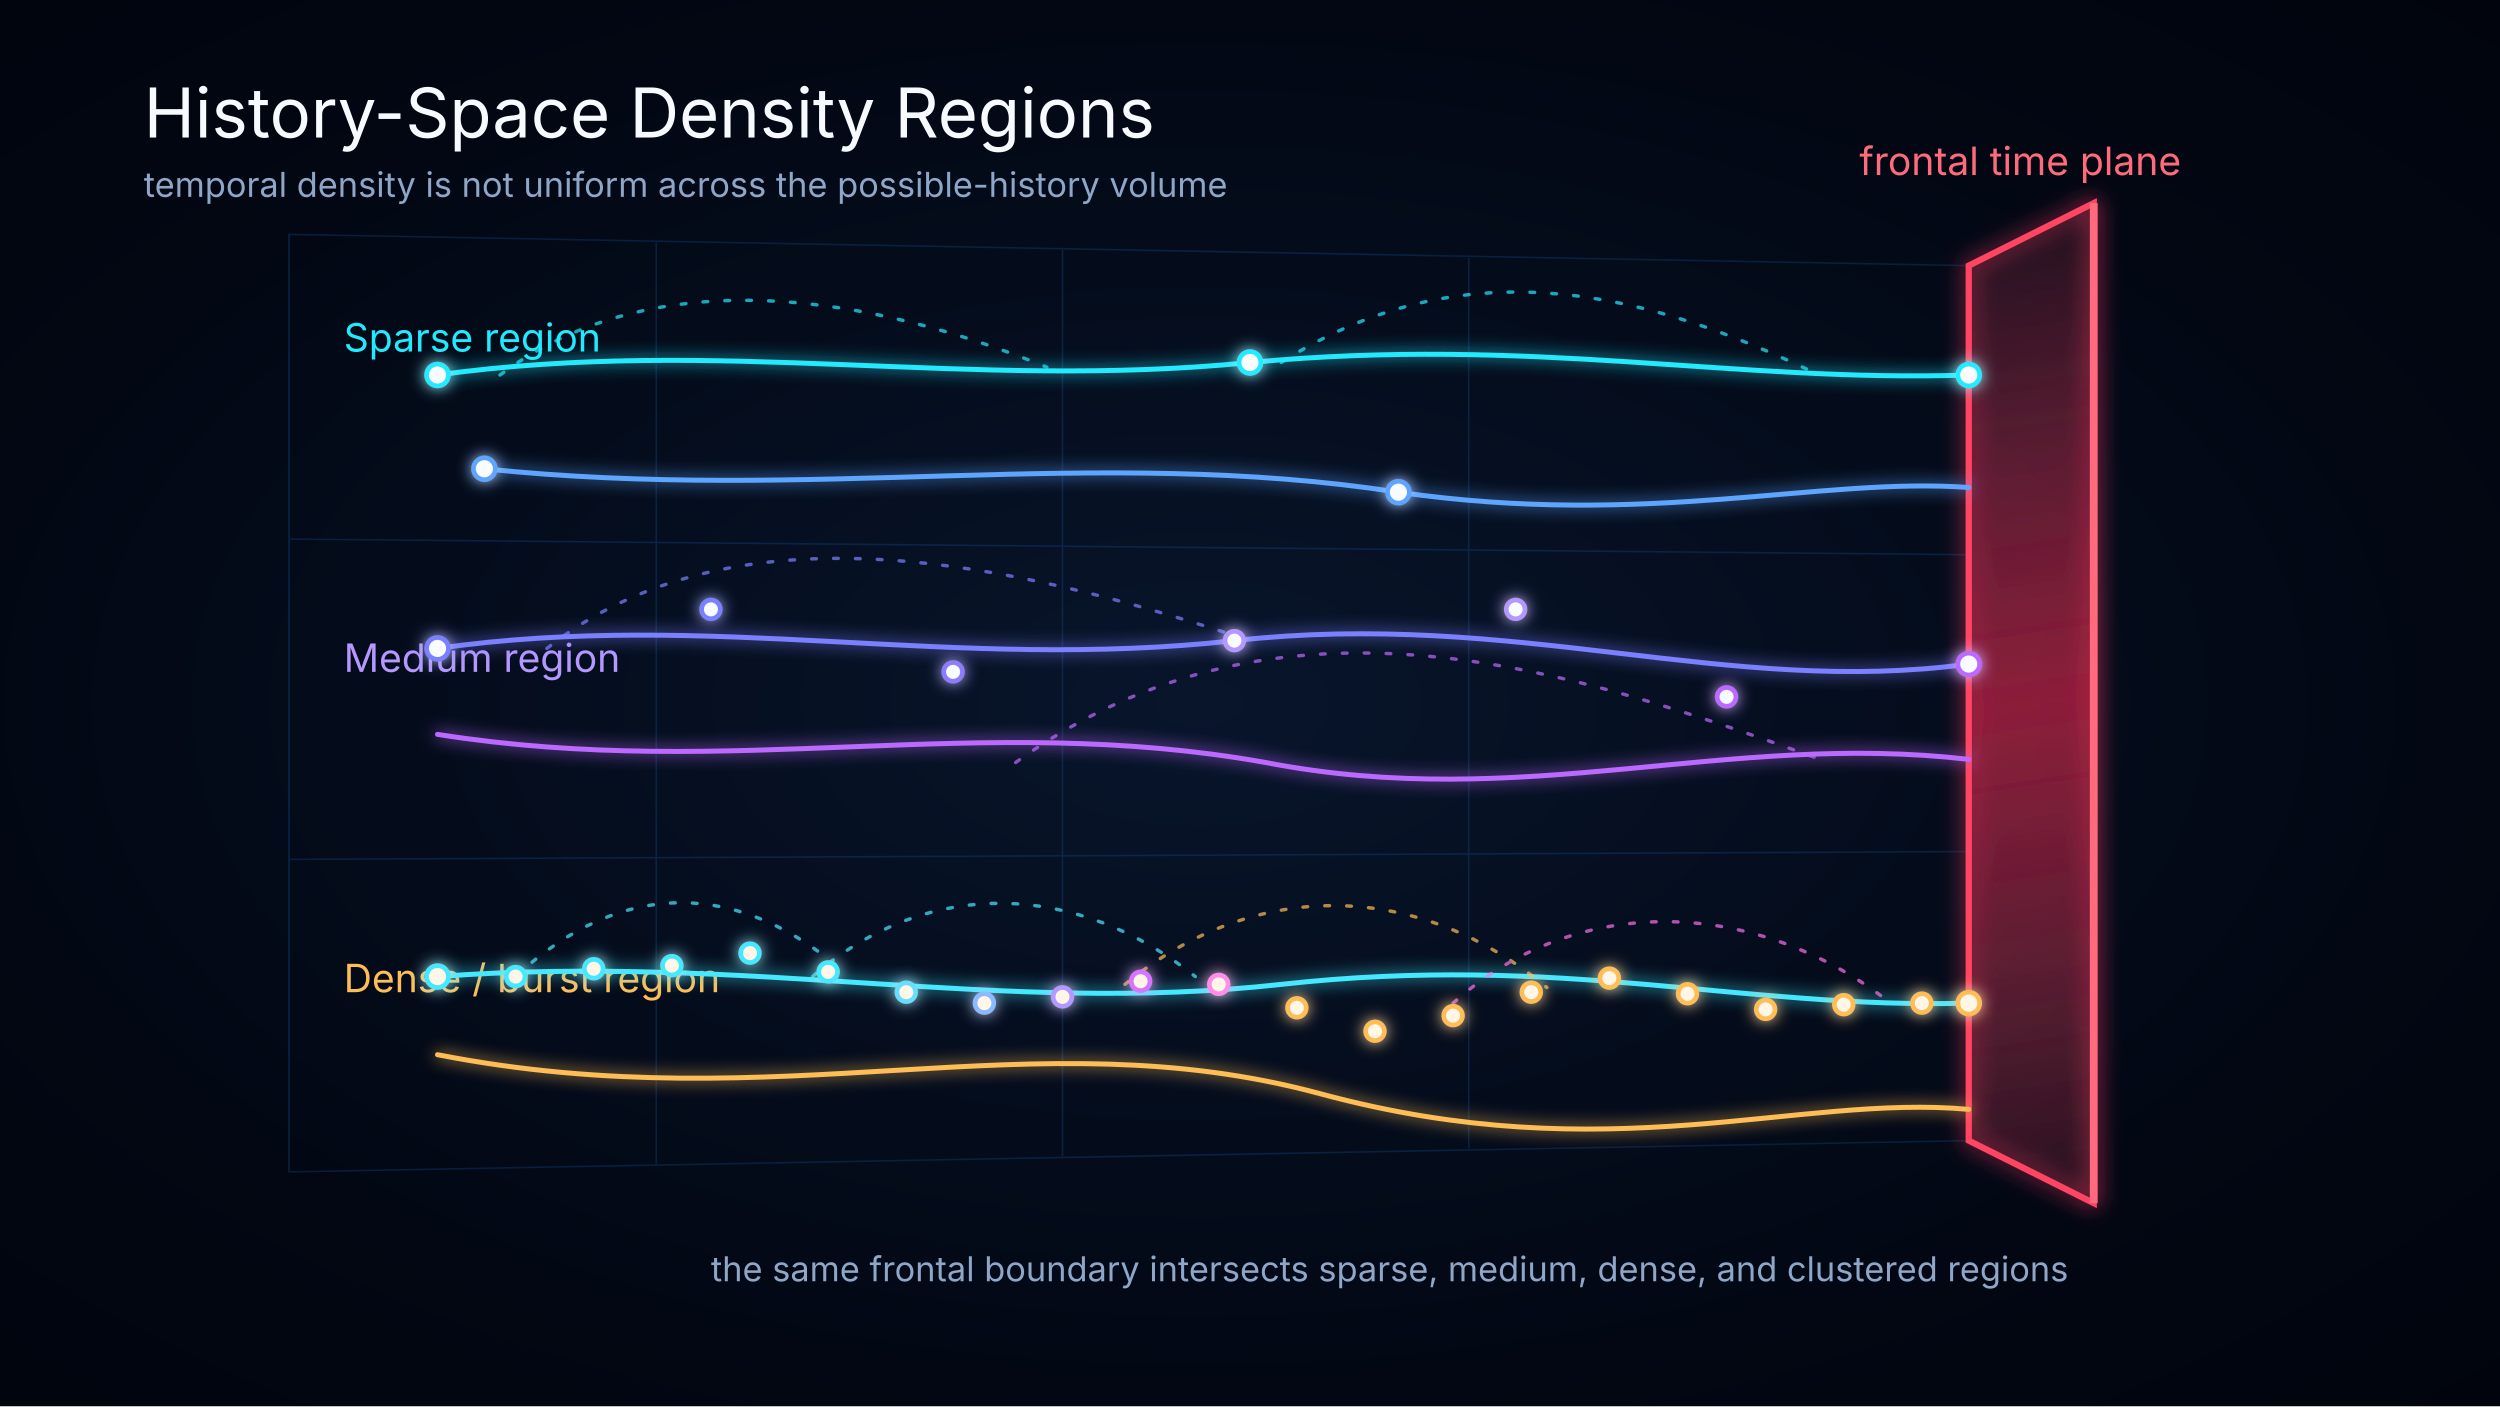
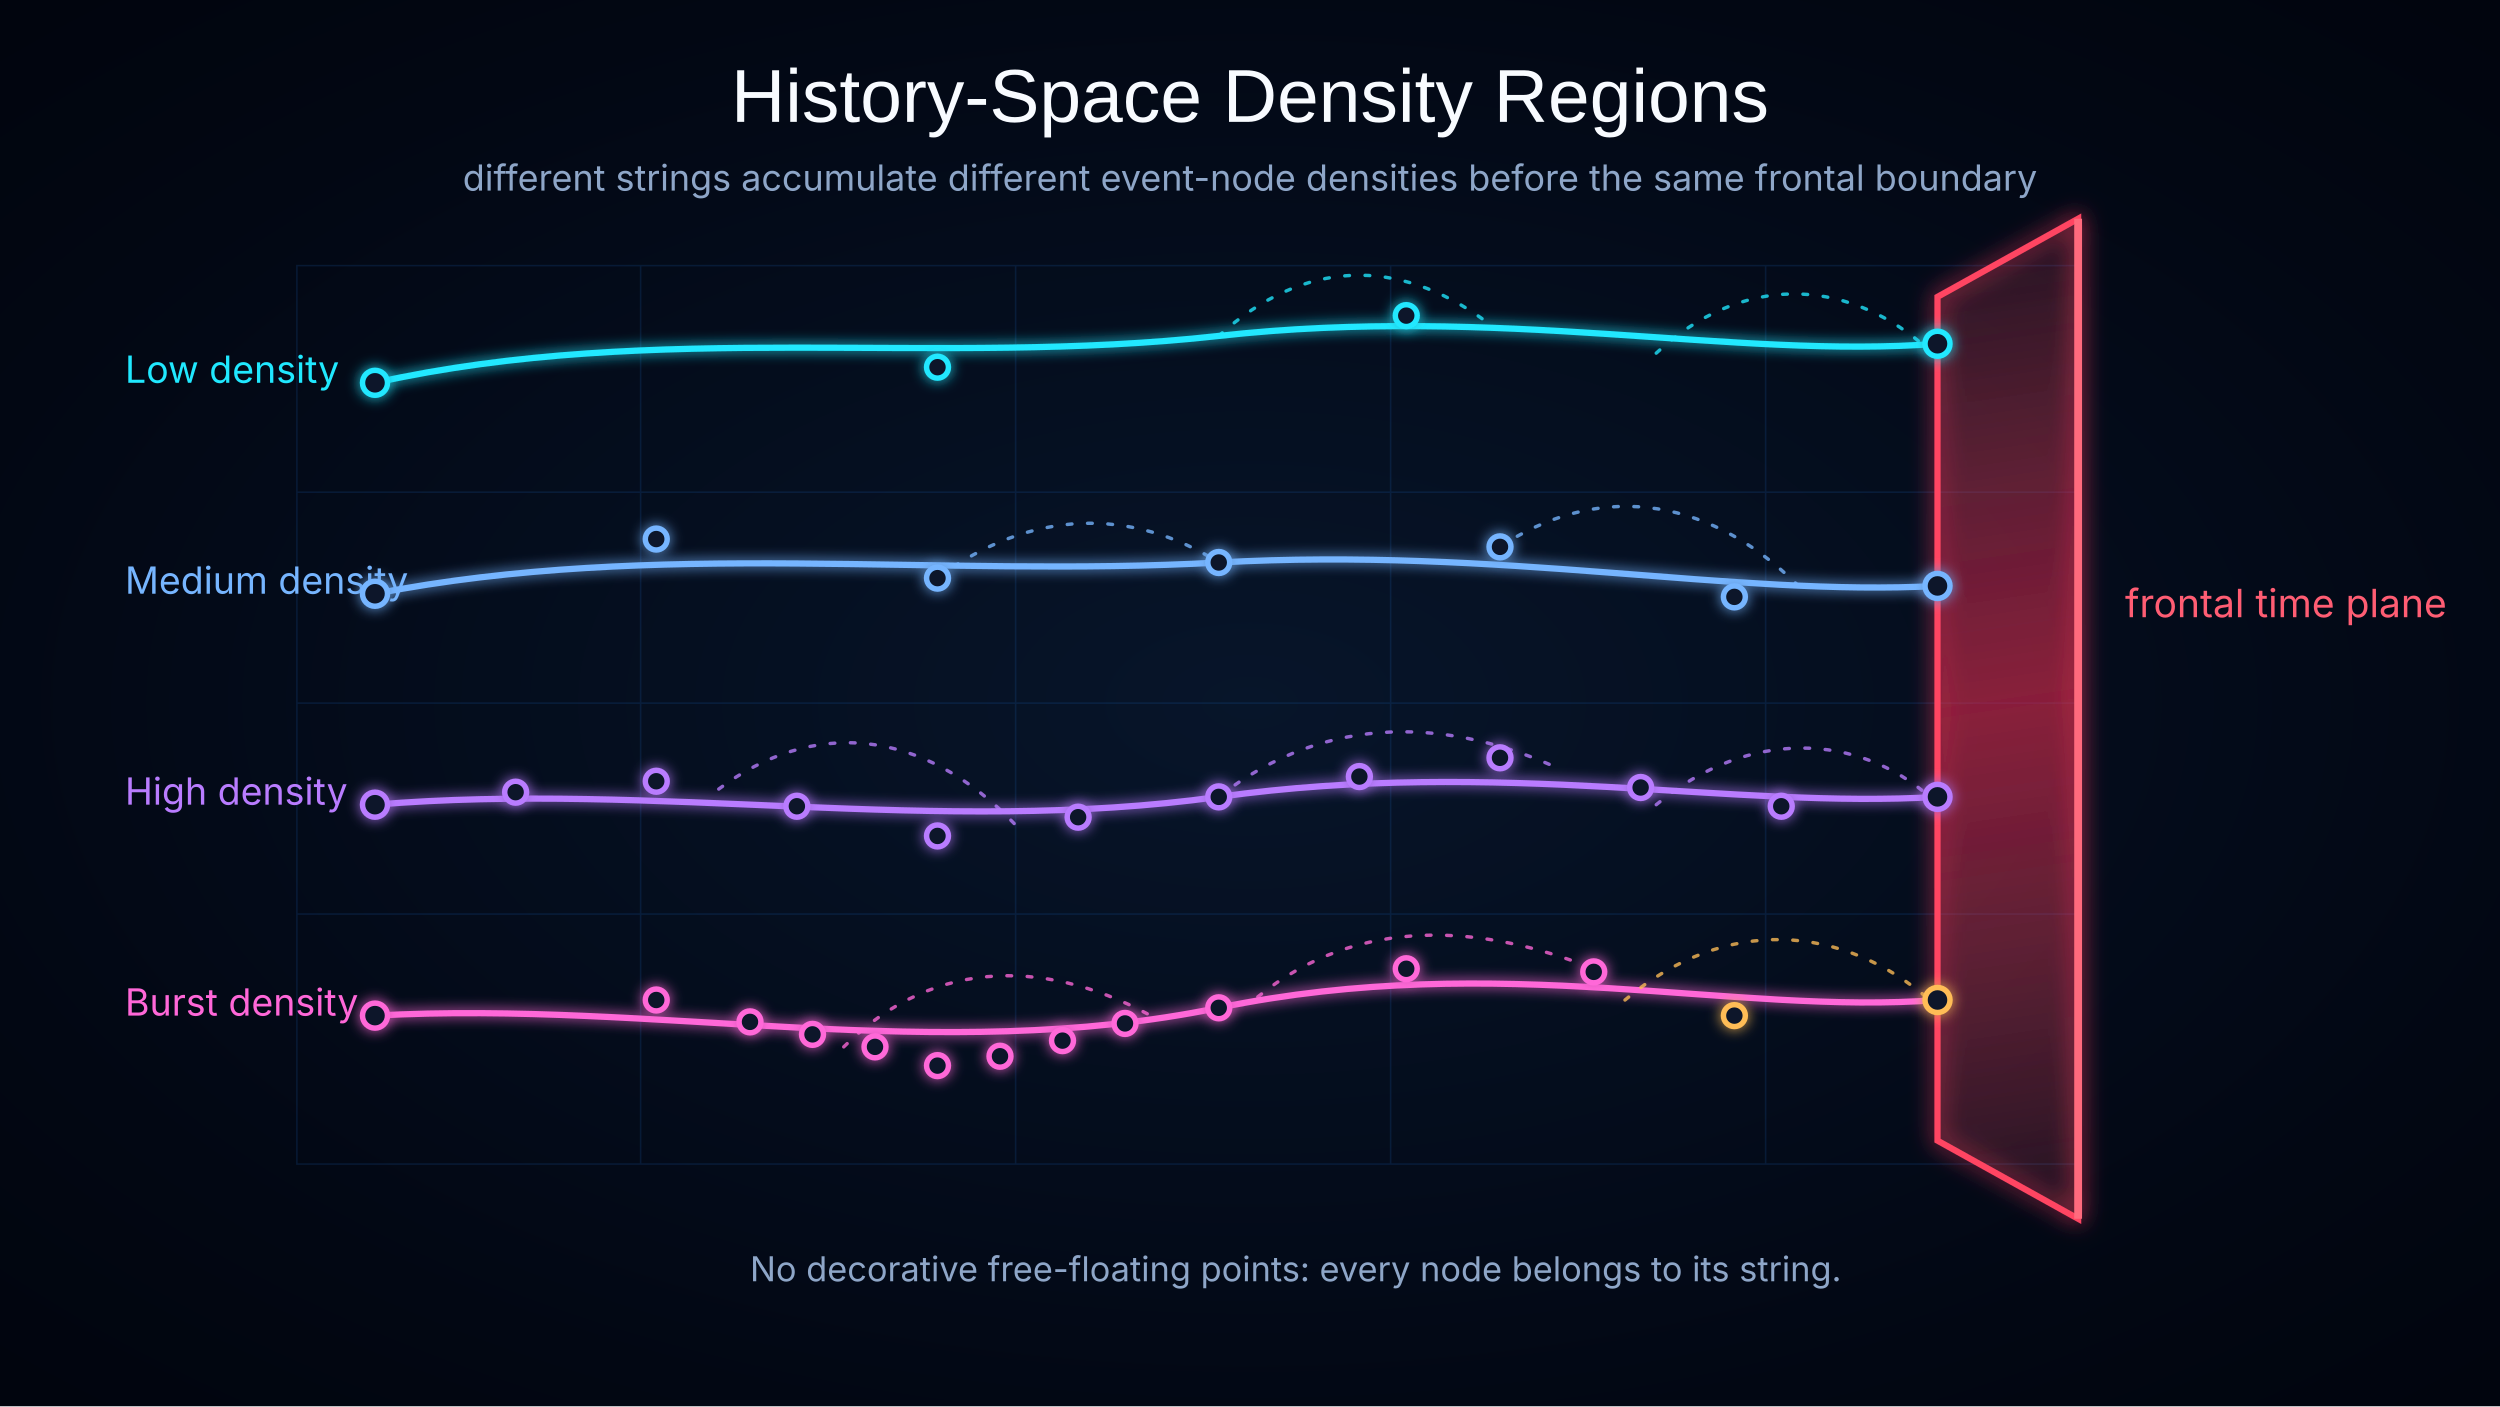
<svg xmlns="http://www.w3.org/2000/svg" viewBox="0 0 1600 900" role="img" aria-labelledby="title desc">
  <defs>
-     <radialGradient id="bg" cx="48%" cy="50%" r="82%">
-       <stop offset="0" stop-color="#08152b" />
-       <stop offset="0.6" stop-color="#020713" />
+     <radialGradient id="bg" cx="50%" cy="50%" r="82%">
+       <stop offset="0" stop-color="#07152a" />
+       <stop offset="0.65" stop-color="#020713" />
      <stop offset="1" stop-color="#00030a" />
    </radialGradient>
-     <linearGradient id="plane" x1="1255" y1="140" x2="1350" y2="760" gradientUnits="userSpaceOnUse">
-       <stop offset="0" stop-color="#ff5870" stop-opacity="0.06" />
-       <stop offset="0.5" stop-color="#ff214a" stop-opacity="0.34" />
-       <stop offset="1" stop-color="#ff5870" stop-opacity="0.08" />
+     <linearGradient id="plane" x1="1240" y1="140" x2="1330" y2="760" gradientUnits="userSpaceOnUse">
+       <stop offset="0" stop-color="#ff6076" stop-opacity="0.06" />
+       <stop offset="0.5" stop-color="#ff244b" stop-opacity="0.33" />
+       <stop offset="1" stop-color="#ff6076" stop-opacity="0.08" />
    </linearGradient>
-     <filter id="glow" x="-80%" y="-80%" width="260%" height="260%">
-       <feGaussianBlur stdDeviation="5" result="b" />
+     <filter id="glow" x="-60%" y="-60%" width="220%" height="220%">
+       <feGaussianBlur stdDeviation="4" result="b" />
      <feMerge>
        <feMergeNode in="b" />
        <feMergeNode in="SourceGraphic" />
      </feMerge>
    </filter>
-     <filter id="rubyGlow" x="-80%" y="-80%" width="260%" height="260%">
+     <filter id="ruby" x="-80%" y="-80%" width="260%" height="260%">
      <feGaussianBlur stdDeviation="7" result="b" />
      <feColorMatrix in="b" type="matrix" values="1 0 0 0 1 0 0 0 0 .04 0 0 0 0 .12 0 0 0 .9 0" result="c" />
      <feMerge>
        <feMergeNode in="c" />
        <feMergeNode in="SourceGraphic" />
      </feMerge>
    </filter>
  </defs>
  <rect width="1600" height="900" fill="url(#bg)" />
-   <text x="92" y="88" fill="#f7fbff" font-family="Inter, Segoe UI, Arial, sans-serif" font-size="44">History-Space Density Regions</text>
-   <text x="92" y="126" fill="#8ea6c8" font-family="Inter, Segoe UI, Arial, sans-serif" font-size="22">temporal density is not uniform across the possible-history volume</text>
-   <g opacity=".24" stroke="#1a63bd" fill="none">
-     <path d="M185 150 L1260 170 L1260 730 L185 750 Z" />
-     <path d="M185 345 L1260 355" />
-     <path d="M185 550 L1260 545" />
-     <path d="M185 150 V750" />
-     <path d="M420 155 V745" />
-     <path d="M680 160 V740" />
-     <path d="M940 165 V735" />
+   <text x="800" y="78" fill="#f8fbff" font-family="Orbitron, Rajdhani, Segoe UI, Arial, sans-serif" font-size="48" text-anchor="middle">History-Space Density Regions</text>
+   <text x="800" y="122" fill="#8ea6c8" font-family="Inter, Segoe UI, Arial, sans-serif" font-size="23" text-anchor="middle">different strings accumulate different event-node densities before the same frontal boundary</text>
+   <g opacity=".18" stroke="#1a63bd" fill="none">
+     <path d="M190 170 H1330 V745 H190 Z" />
+     <path d="M190 315 H1330" />
+     <path d="M190 450 H1330" />
+     <path d="M190 585 H1330" />
+     <path d="M410 170 V745" />
+     <path d="M650 170 V745" />
+     <path d="M890 170 V745" />
+     <path d="M1130 170 V745" />
  </g>
-   <g filter="url(#rubyGlow)">
-     <polygon points="1260,170 1340,130 1340,770 1260,730" fill="url(#plane)" stroke="#ff4562" stroke-width="4" />
-     <line x1="1340" y1="130" x2="1340" y2="770" stroke="#ff6b7d" stroke-width="5" />
+   <g filter="url(#ruby)">
+     <polygon points="1240,190 1330,140 1330,780 1240,730" fill="url(#plane)" stroke="#ff4562" stroke-width="4" />
+     <line x1="1330" y1="140" x2="1330" y2="780" stroke="#ff6b7d" stroke-width="5" />
  </g>
-   <text x="1190" y="112" fill="#ff6b7d" font-family="Inter, Segoe UI, Arial, sans-serif" font-size="25">frontal time plane</text>
-   <g font-family="Inter, Segoe UI, Arial, sans-serif" font-size="25">
-     <text x="220" y="225" fill="#20eaff">Sparse region</text>
-     <text x="220" y="430" fill="#b497ff">Medium region</text>
-     <text x="220" y="635" fill="#ffbd56">Dense / burst region</text>
+   <text x="1360" y="395" fill="#ff5d73" font-family="Inter, Segoe UI, Arial, sans-serif" font-size="25">frontal time plane</text>
+   <text x="80" y="245" fill="#20e8ff" font-family="Inter, Segoe UI, Arial, sans-serif" font-size="24">Low density</text>
+   <text x="80" y="380" fill="#76b5ff" font-family="Inter, Segoe UI, Arial, sans-serif" font-size="24">Medium density</text>
+   <text x="80" y="515" fill="#b97cff" font-family="Inter, Segoe UI, Arial, sans-serif" font-size="24">High density</text>
+   <text x="80" y="650" fill="#ff67d8" font-family="Inter, Segoe UI, Arial, sans-serif" font-size="24">Burst density</text>
+   <g fill="none" stroke-linecap="round" stroke-width="4" filter="url(#glow)">
+     <path d="M240 245 C420 205 600 235 780 215 C960 195 1110 230 1240 220" stroke="#20e8ff" />
+     <path d="M240 380 C420 345 600 370 780 360 C960 350 1110 382 1240 375" stroke="#76b5ff" />
+     <path d="M240 515 C420 500 600 535 780 510 C960 485 1110 518 1240 510" stroke="#b97cff" />
+     <path d="M240 650 C420 640 600 682 780 645 C960 608 1110 650 1240 640" stroke="#ff67d8" />
  </g>
-   <g fill="none" stroke-linecap="round" stroke-width="3.2" filter="url(#glow)">
-     <path d="M280 240 C460 215 620 250 800 232 C980 215 1110 245 1260 240" stroke="#23eaff" />
-     <path d="M310 300 C520 322 700 285 895 315 C1055 338 1165 305 1260 312" stroke="#5da5ff" />
-     <path d="M280 415 C455 390 610 430 790 410 C970 390 1105 446 1260 425" stroke="#7a80ff" />
-     <path d="M280 470 C470 500 625 455 810 488 C975 520 1105 468 1260 486" stroke="#bc69ff" />
-     <path d="M280 625 C480 610 640 650 820 630 C1000 610 1115 646 1260 642" stroke="#45e9ff" />
-     <path d="M280 675 C500 718 660 650 845 700 C1030 750 1150 700 1260 710" stroke="#ffbd56" />
+   <g fill="none" stroke-linecap="round" stroke-dasharray="3 10" stroke-width="2.2" opacity=".78">
+     <path d="M780 215 C835 165 895 165 950 205" stroke="#20e8ff" />
+     <path d="M1060 226 C1115 175 1180 178 1230 220" stroke="#20e8ff" />
+     <path d="M600 370 C660 325 725 325 780 360" stroke="#76b5ff" />
+     <path d="M960 350 C1020 310 1090 315 1150 374" stroke="#76b5ff" />
+     <path d="M460 505 C520 460 590 465 650 528" stroke="#b97cff" />
+     <path d="M780 510 C850 455 930 460 1000 493" stroke="#b97cff" />
+     <path d="M1060 515 C1120 465 1190 470 1235 510" stroke="#b97cff" />
+     <path d="M540 670 C600 610 675 615 740 652" stroke="#ff67d8" />
+     <path d="M805 638 C870 585 950 592 1020 620" stroke="#ff67d8" />
+     <path d="M1040 640 C1105 585 1180 592 1235 640" stroke="#ffbd56" />
  </g>
-   <g fill="none" stroke-dasharray="3 11" stroke-linecap="round" opacity=".7">
-     <path d="M320 240 C420 165 560 190 670 235" stroke="#23eaff" stroke-width="2.2" />
-     <path d="M820 232 C940 155 1060 190 1160 238" stroke="#23eaff" stroke-width="2.2" />
-     <path d="M350 415 C470 320 650 360 800 410" stroke="#7a80ff" stroke-width="2.2" />
-     <path d="M650 488 C820 365 1010 430 1165 486" stroke="#bc69ff" stroke-width="2.2" />
-     <path d="M330 625 C400 560 475 565 540 622" stroke="#45e9ff" stroke-width="2.2" />
-     <path d="M520 625 C595 560 690 565 765 625" stroke="#45e9ff" stroke-width="2.2" />
-     <path d="M720 630 C805 560 910 565 990 632" stroke="#ffbd56" stroke-width="2.2" />
-     <path d="M930 642 C1010 570 1125 575 1210 642" stroke="#ff6ee8" stroke-width="2.2" />
+   <g filter="url(#glow)" fill="#07152a" stroke-width="3.5">
+     <circle cx="240" cy="245" r="8" stroke="#20e8ff" />
+     <circle cx="600" cy="235" r="7" stroke="#20e8ff" />
+     <circle cx="900" cy="202" r="7" stroke="#20e8ff" />
+     <circle cx="1240" cy="220" r="8" stroke="#20e8ff" />
+     <circle cx="240" cy="380" r="8" stroke="#76b5ff" />
+     <circle cx="420" cy="345" r="7" stroke="#76b5ff" />
+     <circle cx="600" cy="370" r="7" stroke="#76b5ff" />
+     <circle cx="780" cy="360" r="7" stroke="#76b5ff" />
+     <circle cx="960" cy="350" r="7" stroke="#76b5ff" />
+     <circle cx="1110" cy="382" r="7" stroke="#76b5ff" />
+     <circle cx="1240" cy="375" r="8" stroke="#76b5ff" />
+     <circle cx="240" cy="515" r="8" stroke="#b97cff" />
+     <circle cx="330" cy="507" r="7" stroke="#b97cff" />
+     <circle cx="420" cy="500" r="7" stroke="#b97cff" />
+     <circle cx="510" cy="516" r="7" stroke="#b97cff" />
+     <circle cx="600" cy="535" r="7" stroke="#b97cff" />
+     <circle cx="690" cy="523" r="7" stroke="#b97cff" />
+     <circle cx="780" cy="510" r="7" stroke="#b97cff" />
+     <circle cx="870" cy="497" r="7" stroke="#b97cff" />
+     <circle cx="960" cy="485" r="7" stroke="#b97cff" />
+     <circle cx="1050" cy="504" r="7" stroke="#b97cff" />
+     <circle cx="1140" cy="516" r="7" stroke="#b97cff" />
+     <circle cx="1240" cy="510" r="8" stroke="#b97cff" />
+     <circle cx="240" cy="650" r="8" stroke="#ff67d8" />
+     <circle cx="420" cy="640" r="7" stroke="#ff67d8" />
+     <circle cx="480" cy="654" r="7" stroke="#ff67d8" />
+     <circle cx="520" cy="662" r="7" stroke="#ff67d8" />
+     <circle cx="560" cy="670" r="7" stroke="#ff67d8" />
+     <circle cx="600" cy="682" r="7" stroke="#ff67d8" />
+     <circle cx="640" cy="676" r="7" stroke="#ff67d8" />
+     <circle cx="680" cy="666" r="7" stroke="#ff67d8" />
+     <circle cx="720" cy="655" r="7" stroke="#ff67d8" />
+     <circle cx="780" cy="645" r="7" stroke="#ff67d8" />
+     <circle cx="900" cy="620" r="7" stroke="#ff67d8" />
+     <circle cx="1020" cy="622" r="7" stroke="#ff67d8" />
+     <circle cx="1110" cy="650" r="7" stroke="#ffbd56" />
+     <circle cx="1240" cy="640" r="8" stroke="#ffbd56" />
  </g>
-   <g filter="url(#glow)">
-     <g fill="#f8fbff" stroke-width="3">
-       <circle cx="280" cy="240" r="7" stroke="#23eaff" />
-       <circle cx="800" cy="232" r="7" stroke="#23eaff" />
-       <circle cx="1260" cy="240" r="7" stroke="#23eaff" />
-       <circle cx="310" cy="300" r="7" stroke="#5da5ff" />
-       <circle cx="895" cy="315" r="7" stroke="#5da5ff" />
-     </g>
-     <g fill="#f8fbff" stroke-width="3">
-       <circle cx="280" cy="415" r="7" stroke="#7a80ff" />
-       <circle cx="455" cy="390" r="6" stroke="#7a80ff" />
-       <circle cx="610" cy="430" r="6" stroke="#8d7bff" />
-       <circle cx="790" cy="410" r="6" stroke="#b497ff" />
-       <circle cx="970" cy="390" r="6" stroke="#b497ff" />
-       <circle cx="1105" cy="446" r="6" stroke="#bc69ff" />
-       <circle cx="1260" cy="425" r="7" stroke="#bc69ff" />
-     </g>
-     <g fill="#fff6e8" stroke-width="3">
-       <circle cx="280" cy="625" r="7" stroke="#45e9ff" />
-       <circle cx="330" cy="625" r="6" stroke="#45e9ff" />
-       <circle cx="380" cy="620" r="6" stroke="#45e9ff" />
-       <circle cx="430" cy="618" r="6" stroke="#45e9ff" />
-       <circle cx="480" cy="610" r="6" stroke="#45e9ff" />
-       <circle cx="530" cy="622" r="6" stroke="#45e9ff" />
-       <circle cx="580" cy="635" r="6" stroke="#66dfff" />
-       <circle cx="630" cy="642" r="6" stroke="#8cbaff" />
-       <circle cx="680" cy="638" r="6" stroke="#b497ff" />
-       <circle cx="730" cy="628" r="6" stroke="#d774ff" />
-       <circle cx="780" cy="630" r="6" stroke="#ff8eea" />
-       <circle cx="830" cy="645" r="6" stroke="#ffbd56" />
-       <circle cx="880" cy="660" r="6" stroke="#ffbd56" />
-       <circle cx="930" cy="650" r="6" stroke="#ffbd56" />
-       <circle cx="980" cy="635" r="6" stroke="#ffbd56" />
-       <circle cx="1030" cy="626" r="6" stroke="#ffbd56" />
-       <circle cx="1080" cy="636" r="6" stroke="#ffbd56" />
-       <circle cx="1130" cy="646" r="6" stroke="#ffbd56" />
-       <circle cx="1180" cy="643" r="6" stroke="#ffbd56" />
-       <circle cx="1230" cy="642" r="6" stroke="#ffbd56" />
-       <circle cx="1260" cy="642" r="7" stroke="#ffbd56" />
-     </g>
-   </g>
-   <text x="455" y="820" fill="#8ea6c8" font-family="Inter, Segoe UI, Arial, sans-serif" font-size="22">the same frontal boundary intersects sparse, medium, dense, and clustered regions</text>
+   <text x="480" y="820" fill="#8ea6c8" font-family="Inter, Segoe UI, Arial, sans-serif" font-size="22">No decorative free-floating points: every node belongs to its string.</text>
</svg>
